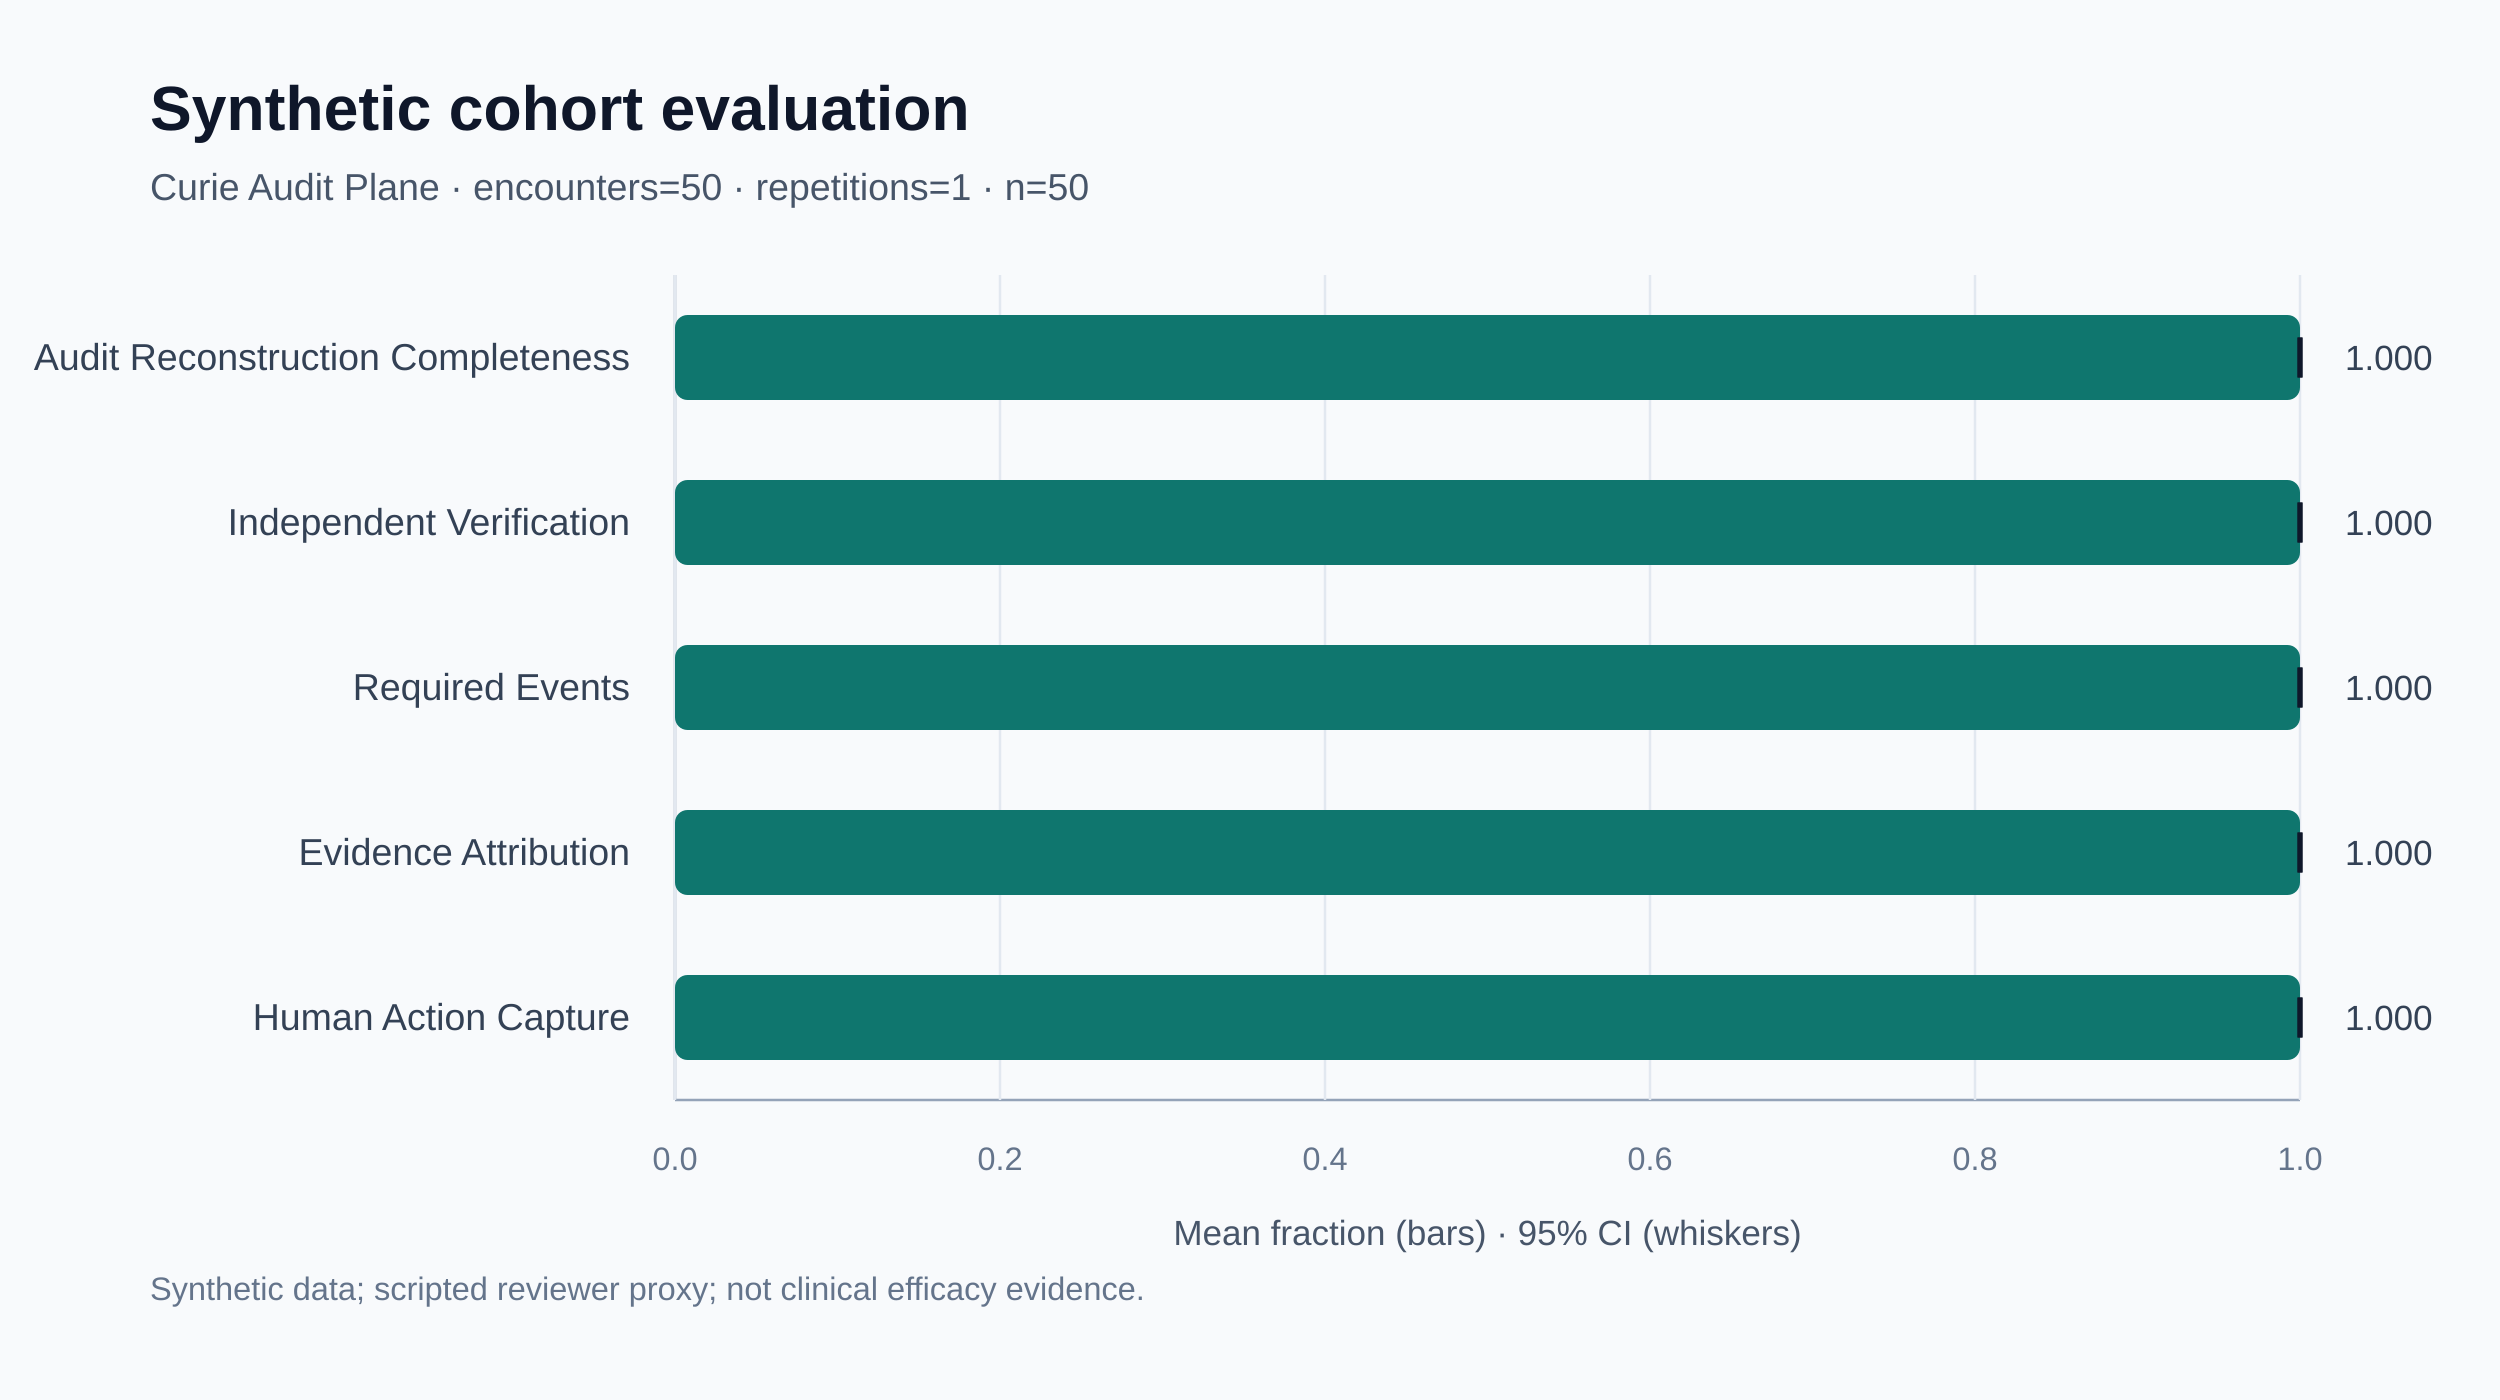
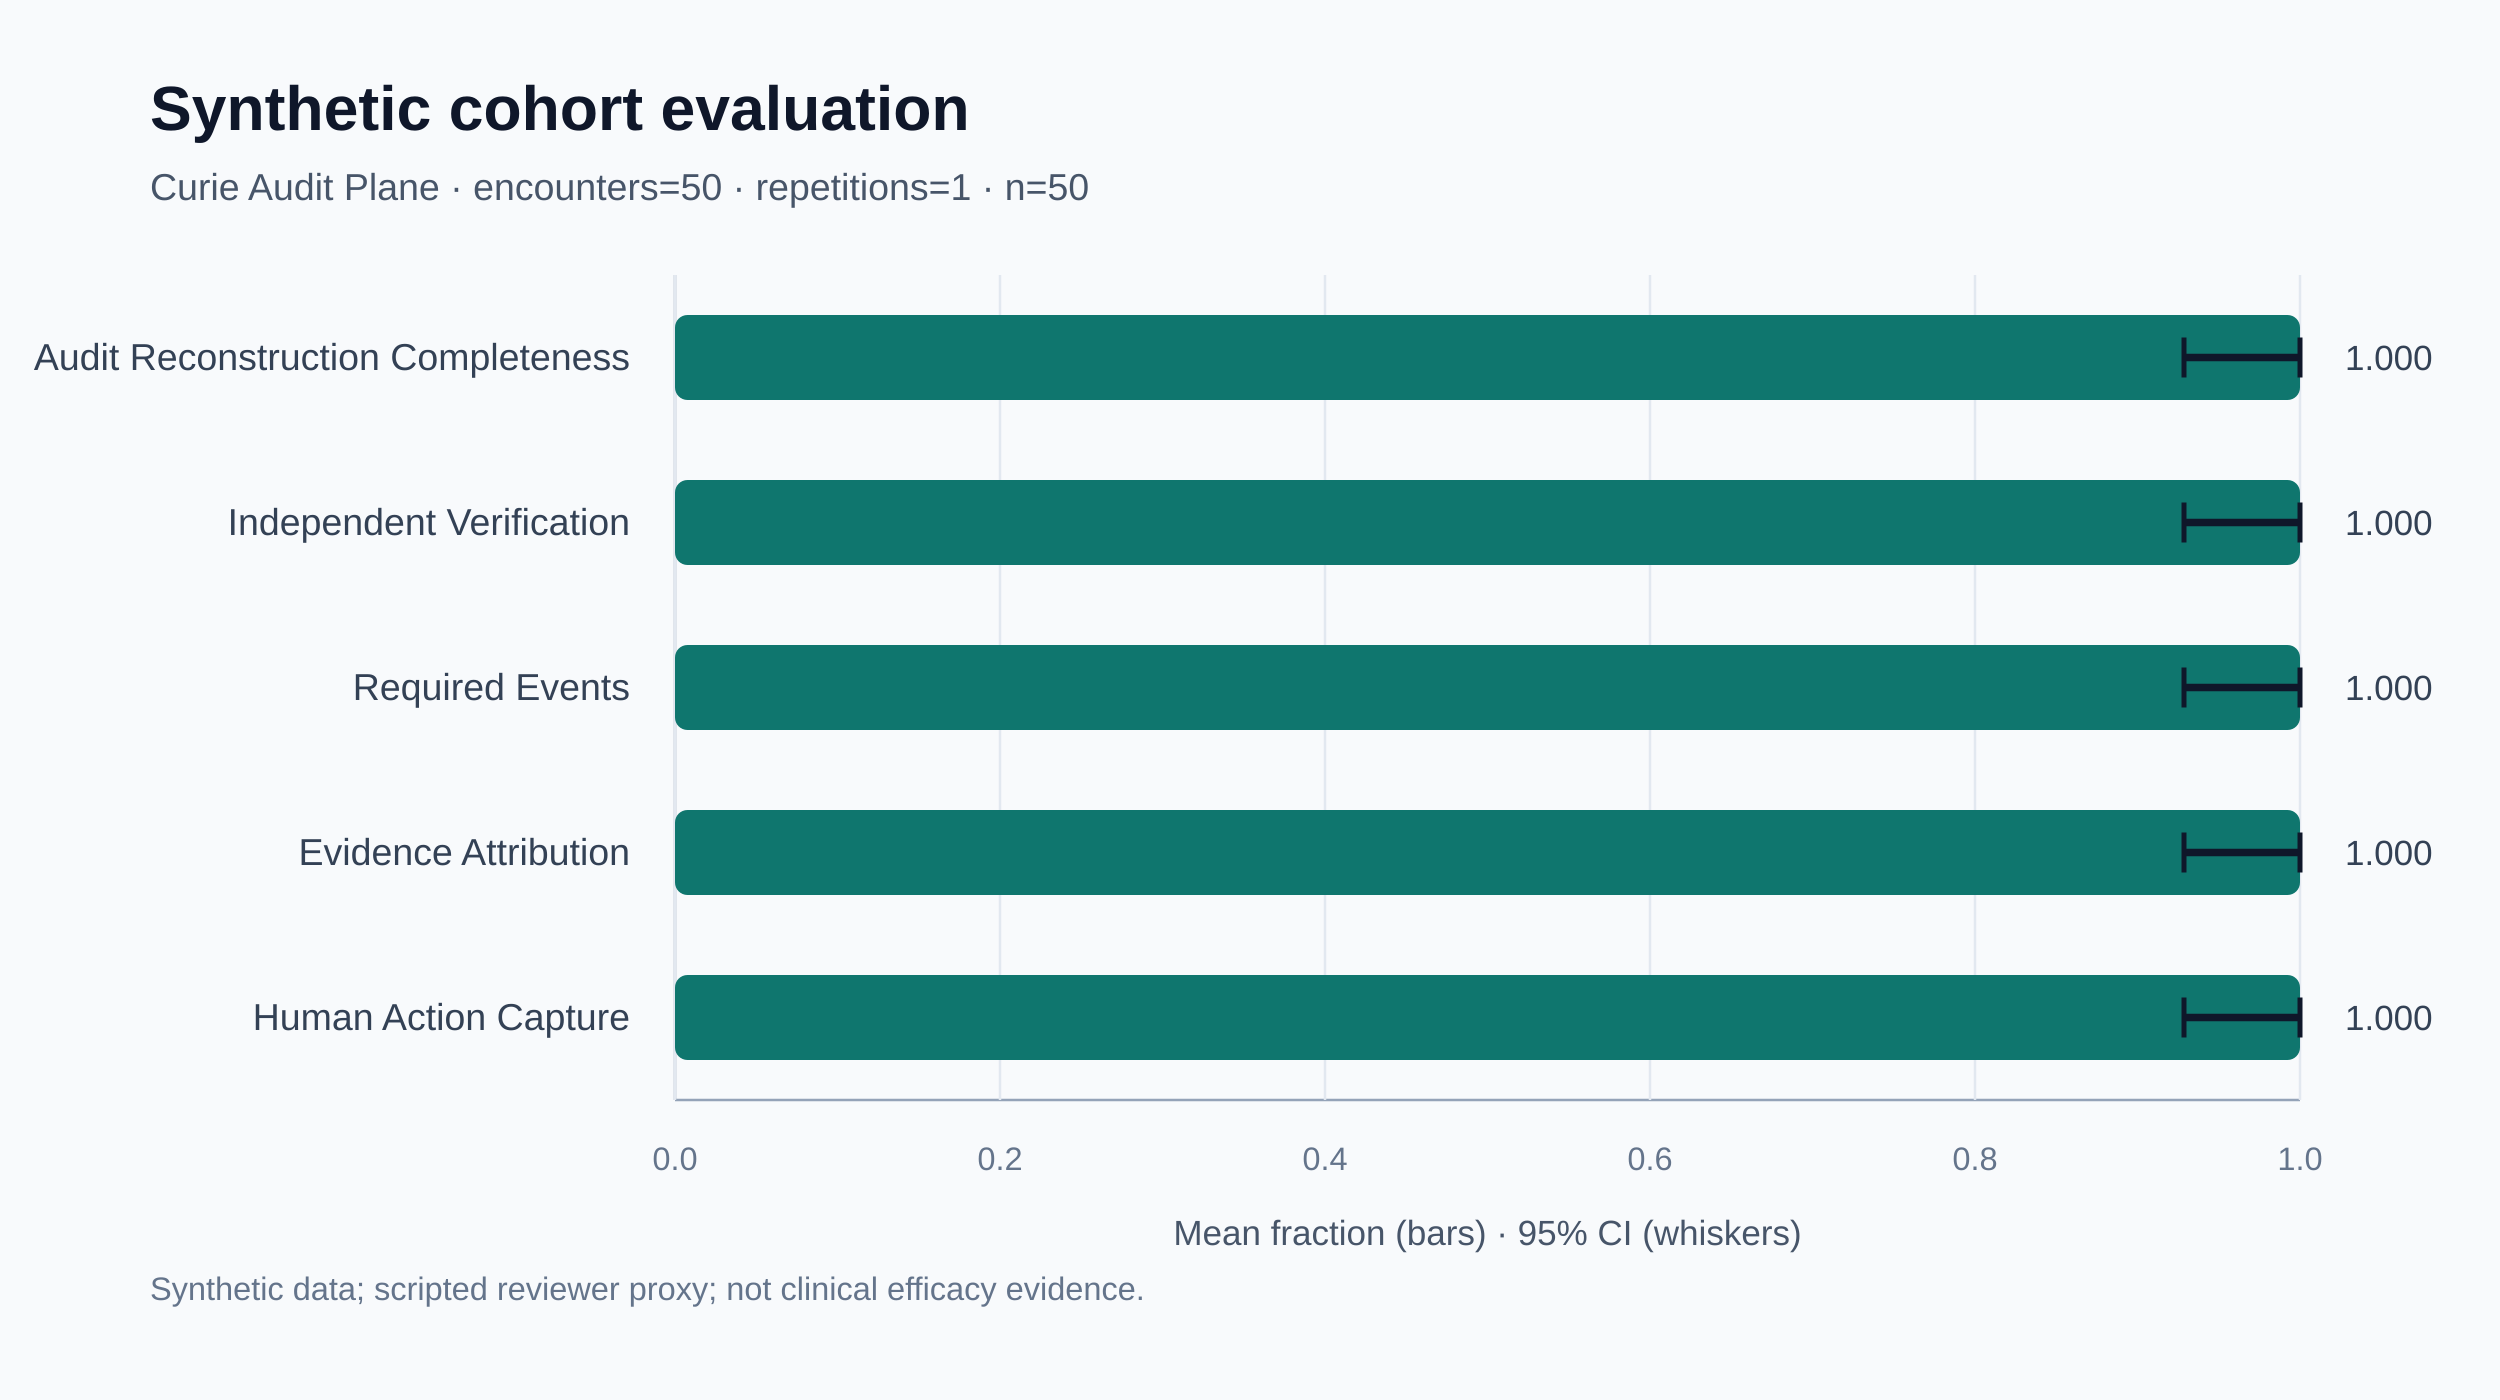
<svg xmlns="http://www.w3.org/2000/svg" width="1000" height="560" viewBox="0 0 1000 560" role="img" aria-labelledby="title desc">
  <rect width="100%" height="100%" fill="#f8fafc" />
  <text x="60" y="52" font-family="Arial, sans-serif" font-size="25" font-weight="700" fill="#0f172a">Synthetic cohort evaluation</text>
  <text x="60" y="80" font-family="Arial, sans-serif" font-size="15" fill="#475569">Curie Audit Plane · encounters=50 · repetitions=1 · n=50</text>
  <line x1="270" y1="110" x2="270" y2="440" stroke="#94a3b8" />
  <line x1="270" y1="440" x2="920" y2="440" stroke="#94a3b8" />
  <line x1="270.0" y1="110" x2="270.0" y2="440" stroke="#e2e8f0" />
  <text x="270.0" y="468" text-anchor="middle" font-family="Arial, sans-serif" font-size="13" fill="#64748b">0.0</text>
  <line x1="400.0" y1="110" x2="400.0" y2="440" stroke="#e2e8f0" />
  <text x="400.0" y="468" text-anchor="middle" font-family="Arial, sans-serif" font-size="13" fill="#64748b">0.2</text>
  <line x1="530.0" y1="110" x2="530.0" y2="440" stroke="#e2e8f0" />
  <text x="530.0" y="468" text-anchor="middle" font-family="Arial, sans-serif" font-size="13" fill="#64748b">0.4</text>
  <line x1="660.0" y1="110" x2="660.0" y2="440" stroke="#e2e8f0" />
  <text x="660.0" y="468" text-anchor="middle" font-family="Arial, sans-serif" font-size="13" fill="#64748b">0.6</text>
  <line x1="790.0" y1="110" x2="790.0" y2="440" stroke="#e2e8f0" />
  <text x="790.0" y="468" text-anchor="middle" font-family="Arial, sans-serif" font-size="13" fill="#64748b">0.8</text>
  <line x1="920.0" y1="110" x2="920.0" y2="440" stroke="#e2e8f0" />
  <text x="920.0" y="468" text-anchor="middle" font-family="Arial, sans-serif" font-size="13" fill="#64748b">1.0</text>
  <text x="252" y="148.0" text-anchor="end" font-family="Arial, sans-serif" font-size="15" fill="#334155">Audit Reconstruction Completeness</text>
  <rect x="270" y="126.0" width="650.0" height="34" rx="5" fill="#0f766e" />
-   <line x1="920.0" y1="143.0" x2="920.0" y2="143.0" stroke="#0f172a" stroke-width="3" />
-   <line x1="920.0" y1="135.0" x2="920.0" y2="151.0" stroke="#0f172a" stroke-width="2" />
+   <line x1="873.6" y1="143.0" x2="920.0" y2="143.0" stroke="#0f172a" stroke-width="3" />
+   <line x1="873.6" y1="135.0" x2="873.6" y2="151.0" stroke="#0f172a" stroke-width="2" />
  <line x1="920.0" y1="135.0" x2="920.0" y2="151.0" stroke="#0f172a" stroke-width="2" />
  <text x="938" y="148.0" font-family="Arial, sans-serif" font-size="14" fill="#334155">1.000</text>
  <text x="252" y="214.0" text-anchor="end" font-family="Arial, sans-serif" font-size="15" fill="#334155">Independent Verification</text>
  <rect x="270" y="192.0" width="650.0" height="34" rx="5" fill="#0f766e" />
-   <line x1="920.0" y1="209.0" x2="920.0" y2="209.0" stroke="#0f172a" stroke-width="3" />
-   <line x1="920.0" y1="201.0" x2="920.0" y2="217.0" stroke="#0f172a" stroke-width="2" />
+   <line x1="873.6" y1="209.0" x2="920.0" y2="209.0" stroke="#0f172a" stroke-width="3" />
+   <line x1="873.6" y1="201.0" x2="873.6" y2="217.0" stroke="#0f172a" stroke-width="2" />
  <line x1="920.0" y1="201.0" x2="920.0" y2="217.0" stroke="#0f172a" stroke-width="2" />
  <text x="938" y="214.0" font-family="Arial, sans-serif" font-size="14" fill="#334155">1.000</text>
  <text x="252" y="280.0" text-anchor="end" font-family="Arial, sans-serif" font-size="15" fill="#334155">Required Events</text>
  <rect x="270" y="258.0" width="650.0" height="34" rx="5" fill="#0f766e" />
-   <line x1="920.0" y1="275.0" x2="920.0" y2="275.0" stroke="#0f172a" stroke-width="3" />
-   <line x1="920.0" y1="267.0" x2="920.0" y2="283.0" stroke="#0f172a" stroke-width="2" />
+   <line x1="873.6" y1="275.0" x2="920.0" y2="275.0" stroke="#0f172a" stroke-width="3" />
+   <line x1="873.6" y1="267.0" x2="873.6" y2="283.0" stroke="#0f172a" stroke-width="2" />
  <line x1="920.0" y1="267.0" x2="920.0" y2="283.0" stroke="#0f172a" stroke-width="2" />
  <text x="938" y="280.0" font-family="Arial, sans-serif" font-size="14" fill="#334155">1.000</text>
  <text x="252" y="346.0" text-anchor="end" font-family="Arial, sans-serif" font-size="15" fill="#334155">Evidence Attribution</text>
  <rect x="270" y="324.0" width="650.0" height="34" rx="5" fill="#0f766e" />
-   <line x1="920.0" y1="341.0" x2="920.0" y2="341.0" stroke="#0f172a" stroke-width="3" />
-   <line x1="920.0" y1="333.0" x2="920.0" y2="349.0" stroke="#0f172a" stroke-width="2" />
+   <line x1="873.6" y1="341.0" x2="920.0" y2="341.0" stroke="#0f172a" stroke-width="3" />
+   <line x1="873.6" y1="333.0" x2="873.6" y2="349.0" stroke="#0f172a" stroke-width="2" />
  <line x1="920.0" y1="333.0" x2="920.0" y2="349.0" stroke="#0f172a" stroke-width="2" />
  <text x="938" y="346.0" font-family="Arial, sans-serif" font-size="14" fill="#334155">1.000</text>
  <text x="252" y="412.0" text-anchor="end" font-family="Arial, sans-serif" font-size="15" fill="#334155">Human Action Capture</text>
  <rect x="270" y="390.0" width="650.0" height="34" rx="5" fill="#0f766e" />
-   <line x1="920.0" y1="407.0" x2="920.0" y2="407.0" stroke="#0f172a" stroke-width="3" />
-   <line x1="920.0" y1="399.0" x2="920.0" y2="415.0" stroke="#0f172a" stroke-width="2" />
+   <line x1="873.6" y1="407.0" x2="920.0" y2="407.0" stroke="#0f172a" stroke-width="3" />
+   <line x1="873.6" y1="399.0" x2="873.6" y2="415.0" stroke="#0f172a" stroke-width="2" />
  <line x1="920.0" y1="399.0" x2="920.0" y2="415.0" stroke="#0f172a" stroke-width="2" />
  <text x="938" y="412.0" font-family="Arial, sans-serif" font-size="14" fill="#334155">1.000</text>
  <text x="595.0" y="498" text-anchor="middle" font-family="Arial, sans-serif" font-size="14" fill="#475569">Mean fraction (bars) · 95% CI (whiskers)</text>
  <text x="60" y="520" font-family="Arial, sans-serif" font-size="13" fill="#64748b">Synthetic data; scripted reviewer proxy; not clinical efficacy evidence.</text>
</svg>
